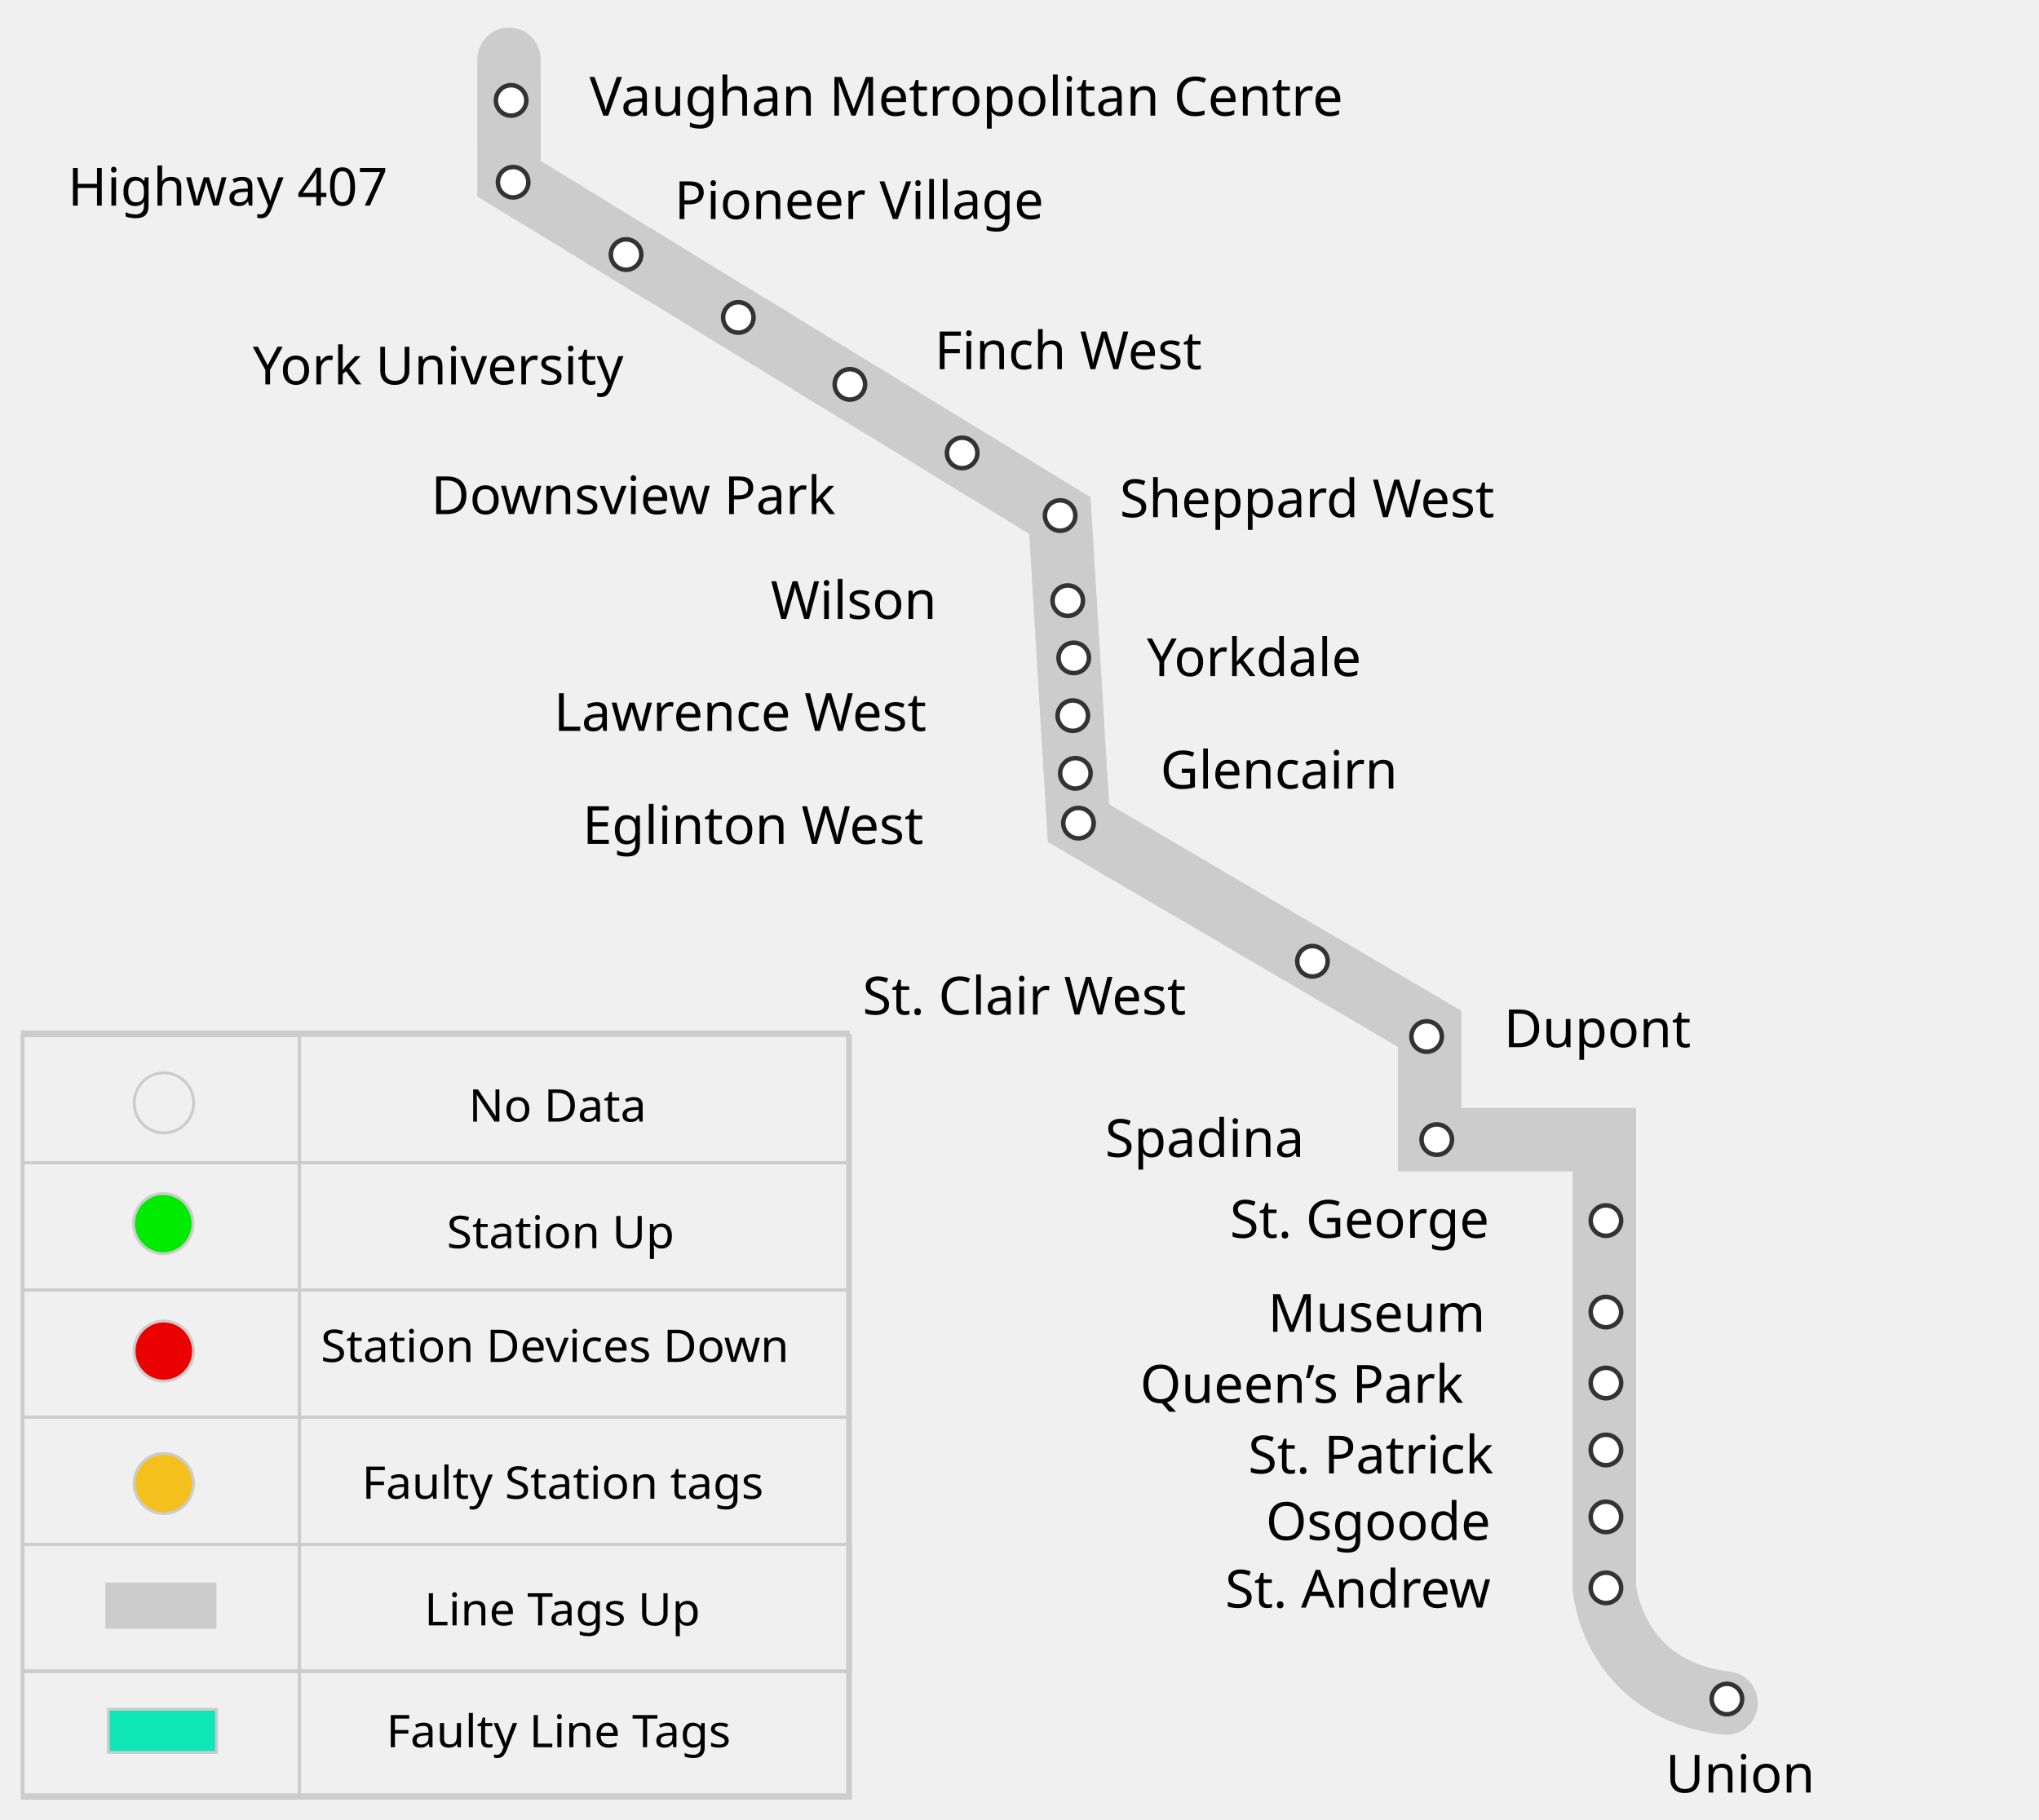
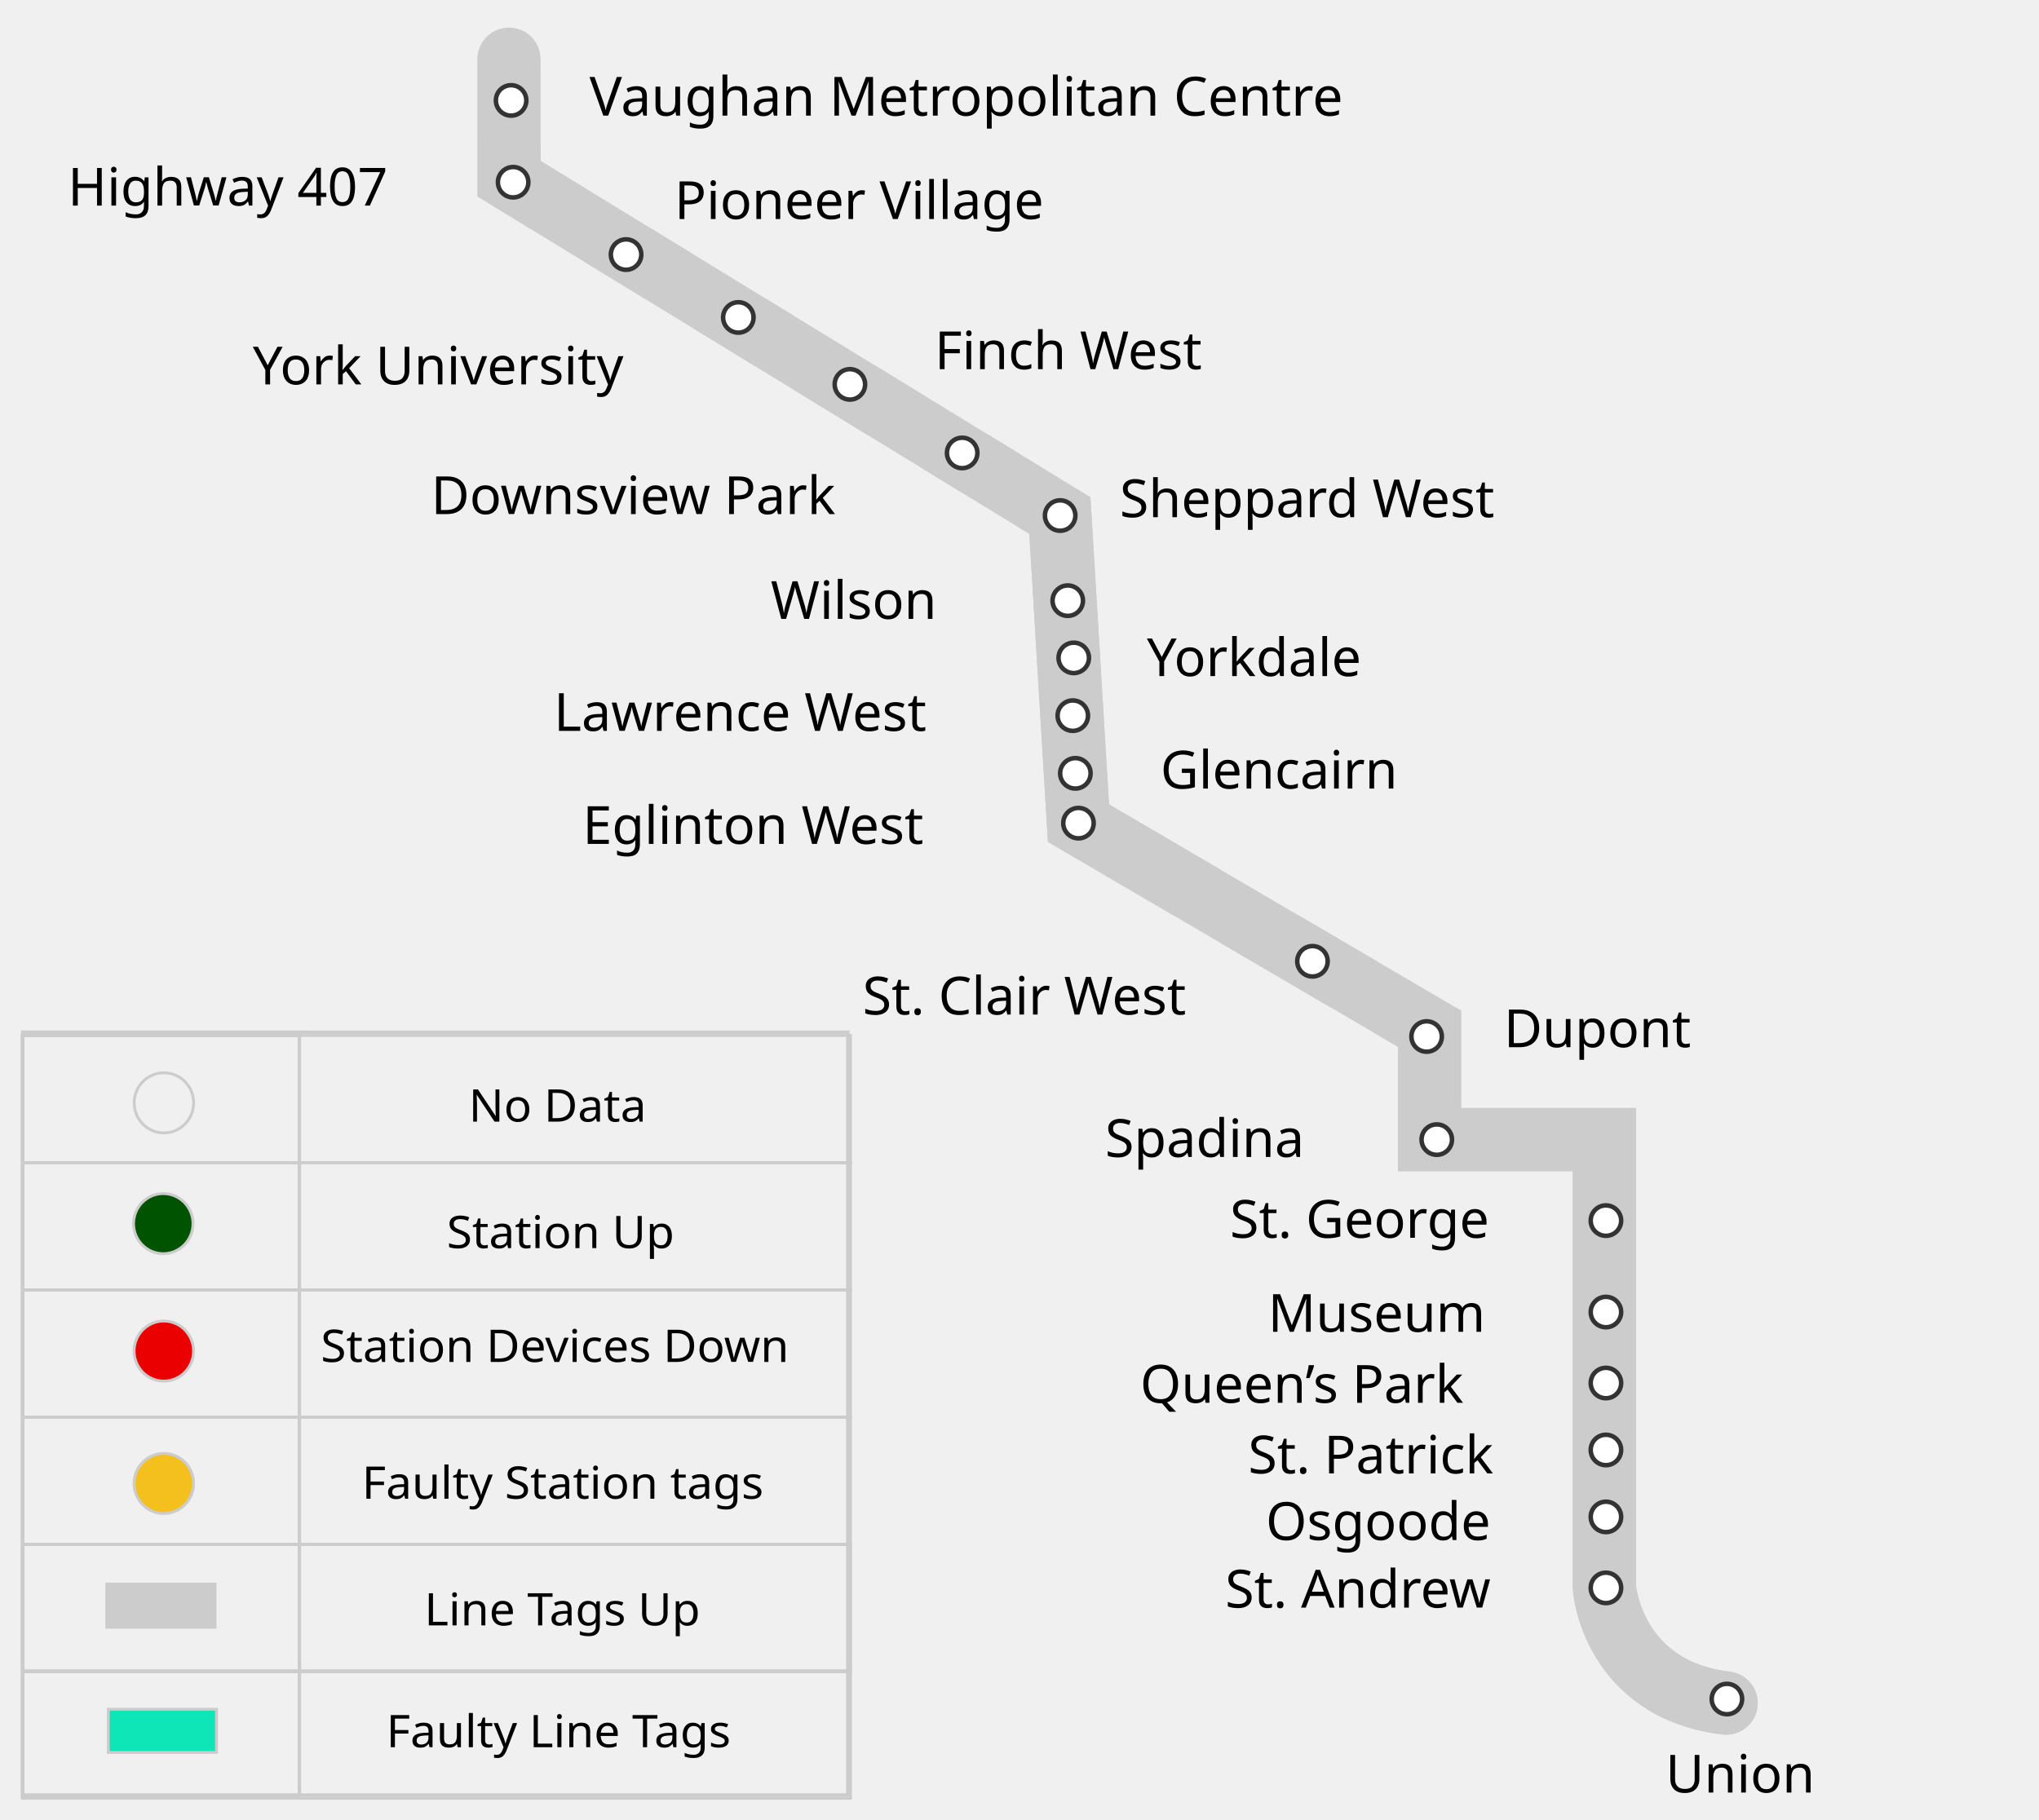
<svg xmlns="http://www.w3.org/2000/svg" version="1.1" id="Layer_1" x="0px" y="0px" width="451.477px" height="403px" viewBox="0 0 451.477 403" enable-background="new 0 0 451.477 403" xml:space="preserve">
  <defs id="defs95">
    <mask maskUnits="userSpaceOnUse" id="mask468">
      <rect style="fill:#ffd42a" id="rect470" width="20.328" height="15.186" x="105.817" y="16.058" />
    </mask>
    <clipPath clipPathUnits="userSpaceOnUse" id="clipPath696">
      <rect style="fill:#ffd42a" id="rect698" width="23.58" height="19.428" x="105.817" y="31.245" />
    </clipPath>
    <clipPath clipPathUnits="userSpaceOnUse" id="clipPath704">
      <rect style="fill:#ffd42a" id="rect706" width="23.811" height="15.422" x="129.397" y="50.673" />
    </clipPath>
    <clipPath clipPathUnits="userSpaceOnUse" id="clipPath712">
      <rect style="fill:#ffd42a" id="rect714" width="22.46" height="14.835" x="153.208" y="66.095" />
    </clipPath>
    <clipPath clipPathUnits="userSpaceOnUse" id="clipPath720">
      <rect style="fill:#ffd42a" id="rect722" width="27.921" height="15.371" x="175.668" y="80.93" />
    </clipPath>
    <clipPath clipPathUnits="userSpaceOnUse" id="clipPath728">
      <rect style="fill:#ffd42a" id="rect730" width="21.621" height="13.96" x="203.589" y="96.3" />
    </clipPath>
    <clipPath clipPathUnits="userSpaceOnUse" id="clipPath736">
      <rect style="fill:#ffd42a" id="rect738" width="20.14" height="15.08" x="225.21" y="110.26" />
    </clipPath>
    <clipPath clipPathUnits="userSpaceOnUse" id="clipPath744">
      <rect style="fill:#ffd42a" id="rect746" width="23.551" height="14.683" x="225.21" y="125.341" />
    </clipPath>
    <clipPath clipPathUnits="userSpaceOnUse" id="clipPath752">
      <rect style="fill:#ffd42a" id="rect754" width="23.128" height="12.629" x="225.21" y="140.024" />
    </clipPath>
    <clipPath clipPathUnits="userSpaceOnUse" id="clipPath760">
      <rect style="fill:#ffd42a" id="rect762" width="28.017" height="12.637" x="225.21" y="152.653" />
    </clipPath>
    <clipPath clipPathUnits="userSpaceOnUse" id="clipPath768">
      <rect style="fill:#ffd42a" id="rect770" width="29.013" height="11.654" x="225.21" y="165.29" />
    </clipPath>
    <clipPath clipPathUnits="userSpaceOnUse" id="clipPath776">
      <rect style="fill:#ffd42a" id="rect778" width="45.053" height="25.935" x="225.21" y="176.944" />
    </clipPath>
    <clipPath clipPathUnits="userSpaceOnUse" id="clipPath784">
      <rect style="fill:#ffd42a" id="rect786" width="34.442" height="20.303" x="270.263" y="202.879" />
    </clipPath>
    <clipPath clipPathUnits="userSpaceOnUse" id="clipPath792">
      <rect style="fill:#ffd42a" id="rect794" width="24.318" height="19.504" x="304.704" y="223.182" />
    </clipPath>
    <clipPath clipPathUnits="userSpaceOnUse" id="clipPath800">
      <rect style="fill:#ffd42a" id="rect802" width="39.153" height="20.3" x="304.704" y="242.685" />
    </clipPath>
    <clipPath clipPathUnits="userSpaceOnUse" id="clipPath810">
      <rect style="fill:#ffd42a" id="rect812" width="25.038" height="37.601" x="343.857" y="242.685" />
    </clipPath>
    <clipPath clipPathUnits="userSpaceOnUse" id="clipPath818">
      <rect style="fill:#ffd42a" id="rect820" width="26.431" height="19.362" x="343.857" y="280.287" />
    </clipPath>
    <clipPath clipPathUnits="userSpaceOnUse" id="clipPath826">
      <rect style="fill:#ffd42a" id="rect828" width="23.973" height="14.342" x="343.857" y="299.649" />
    </clipPath>
    <clipPath clipPathUnits="userSpaceOnUse" id="clipPath834">
      <rect style="fill:#ffd42a" id="rect836" width="26.164" height="15.457" x="343.857" y="313.991" />
    </clipPath>
    <clipPath clipPathUnits="userSpaceOnUse" id="clipPath842">
      <rect style="fill:#ffd42a" id="rect844" width="26.052" height="15.4" x="343.857" y="329.448" />
    </clipPath>
    <clipPath clipPathUnits="userSpaceOnUse" id="clipPath850">
      <rect style="fill:#ffd42a" id="rect852" width="39.676" height="22.66" x="343.857" y="344.848" />
    </clipPath>
    <clipPath clipPathUnits="userSpaceOnUse" id="clipPath858">
      <rect style="fill:#ffd42a" id="rect860" width="45.782" height="17.585" x="343.857" y="367.508" />
    </clipPath>
  </defs>
  <path fill="none" stroke="#cccccc" stroke-width="14" stroke-linecap="round" stroke-miterlimit="10" d="m 112.696,13.114 v 26.453 l 121.982,74.61 4.117,68.125 77.736,45.531 v 24.56 h 38.715 v 99.279 c 0,0 1.703,22.45 26.949,25.514" id="path2" style="display:inline" />
  <text id="highway_407_txt" transform="matrix(1 0 0 1 15.0283 45.5273)" font-family="'MyriadPro-Regular'" font-size="11.679">Highway 407</text>
  <text id="york_university_txt" transform="matrix(1 0 0 1 55.9736 85.1318)" font-family="'MyriadPro-Regular'" font-size="11.679">York University</text>
  <text id="downsview_park_txt" transform="matrix(1 0 0 1 95.4551 113.8555)" font-family="'MyriadPro-Regular'" font-size="11.679">Downsview Park</text>
  <text id="wilson_txt" transform="matrix(1 0 0 1 170.6484 137.0654)" font-family="'MyriadPro-Regular'" font-size="11.679">Wilson</text>
  <text id="lawrence_west_txt" transform="matrix(1 0 0 1 122.6436 161.8711)" font-family="'MyriadPro-Regular'" font-size="11.679">Lawrence West</text>
  <text id="eglinton_west_txt" transform="matrix(1 0 0 1 129.0078 186.9014)" font-family="'MyriadPro-Regular'" font-size="11.679">Eglinton West</text>
  <text id="st_clair_west_txt" transform="matrix(1 0 0 1 190.9902 224.6914)" font-family="'MyriadPro-Regular'" font-size="11.679">St. Clair West</text>
  <text id="spadina_txt" transform="matrix(1 0 0 1 244.686 256.2373)" font-family="'MyriadPro-Regular'" font-size="11.679">Spadina</text>
  <text id="st_george_txt" transform="matrix(1 0 0 1 272.3267 274.1406)" font-family="'MyriadPro-Regular'" font-size="11.679">St. George</text>
  <text id="museum_txt" transform="matrix(1 0 0 1 280.7642 294.9561)" font-family="'MyriadPro-Regular'" font-size="11.679">Museum</text>
  <text id="queens_park_txt" transform="matrix(1 0 0 1 252.4399 310.6777)" font-family="'MyriadPro-Regular'" font-size="11.679">Queen’s Park</text>
  <text id="st_patrick_txt" transform="matrix(1 0 0 1 276.3677 326.3213)" font-family="'MyriadPro-Regular'" font-size="11.679">St. Patrick</text>
  <text id="osgoode_txt" transform="matrix(1 0 0 1 280.2661 341.0713)" font-family="'MyriadPro-Regular'" font-size="11.679">Osgoode</text>
  <text id="st_andrew_txt" transform="matrix(1 0 0 1 271.2778 356.0439)" font-family="'MyriadPro-Regular'" font-size="11.679">St. Andrew</text>
  <text id="union_txt" transform="matrix(1 0 0 1 368.8032 396.9951)" font-family="'MyriadPro-Regular'" font-size="11.679">Union</text>
  <text id="glencairn_txt" transform="translate(256.936,174.6465)" font-family="MyriadPro-Regular" font-size="11.679px" style="display:inline">Glencairn</text>
  <text id="yorkdale_txt" transform="translate(253.9341,149.7383)" font-family="MyriadPro-Regular" font-size="11.679px" style="display:inline">Yorkdale</text>
  <text id="sheppardwest_txt" transform="translate(247.9341,114.5469)" font-family="MyriadPro-Regular" font-size="11.679px" style="display:inline">Sheppard West</text>
  <text id="finch_west_txt" transform="translate(206.9609,81.7617)" font-family="MyriadPro-Regular" font-size="11.679px" style="display:inline">Finch West</text>
  <text id="pioneer_village_txt" transform="translate(149.3525,48.5078)" font-family="MyriadPro-Regular" font-size="11.679px" style="display:inline">Pioneer Village</text>
  <text id="voughan_metropolitan_centre_txt" transform="translate(130.5273,25.6133)" font-family="MyriadPro-Semibold" font-size="11.979px" style="display:inline">Vaughan Metropolitan Centre</text>
  <text id="dupont_txt" transform="translate(332.9907,231.9277)" font-family="MyriadPro-Regular" font-size="11.679px" style="display:inline">Dupont</text>
  <g id="layer1">
    <path fill="none" stroke="#cccccc" stroke-width="14" stroke-linecap="round" stroke-miterlimit="10" d="m 112.696,13.114 v 26.453 l 121.982,74.61 4.117,68.125 77.736,45.531 v 24.56 h 38.715 v 99.279 c 0,0 1.703,22.45 26.949,25.514" id="VMC" style="display:inline" mask="url(#mask468)" />
    <path fill="none" stroke="#cccccc" stroke-width="14" stroke-linecap="round" stroke-miterlimit="10" d="m 112.696,13.114 v 26.453 l 121.982,74.61 4.117,68.125 77.736,45.531 v 24.56 h 38.715 v 99.279 c 0,0 1.703,22.45 26.949,25.514" id="407" style="display:inline" clip-path="url(#clipPath696)" />
    <path fill="none" stroke="#cccccc" stroke-width="14" stroke-linecap="round" stroke-miterlimit="10" d="m 112.696,13.114 v 26.453 l 121.982,74.61 4.117,68.125 77.736,45.531 v 24.56 h 38.715 v 99.279 c 0,0 1.703,22.45 26.949,25.514" id="PNV" style="display:inline" clip-path="url(#clipPath704)" />
    <path fill="none" stroke="#cccccc" stroke-width="14" stroke-linecap="round" stroke-miterlimit="10" d="m 112.696,13.114 v 26.453 l 121.982,74.61 4.117,68.125 77.736,45.531 v 24.56 h 38.715 v 99.279 c 0,0 1.703,22.45 26.949,25.514" id="YKU" style="display:inline" clip-path="url(#clipPath712)" />
    <path fill="none" stroke="#cccccc" stroke-width="14" stroke-linecap="round" stroke-miterlimit="10" d="m 112.696,13.114 v 26.453 l 121.982,74.61 4.117,68.125 77.736,45.531 v 24.56 h 38.715 v 99.279 c 0,0 1.703,22.45 26.949,25.514" id="FNW" style="display:inline" clip-path="url(#clipPath720)" />
    <path fill="none" stroke="#cccccc" stroke-width="14" stroke-linecap="round" stroke-miterlimit="10" d="m 112.696,13.114 v 26.453 l 121.982,74.61 4.117,68.125 77.736,45.531 v 24.56 h 38.715 v 99.279 c 0,0 1.703,22.45 26.949,25.514" id="DWP" style="display:inline" clip-path="url(#clipPath728)" />
    <path fill="none" stroke="#cccccc" stroke-width="14" stroke-linecap="round" stroke-miterlimit="10" d="m 112.696,13.114 v 26.453 l 121.982,74.61 4.117,68.125 77.736,45.531 v 24.56 h 38.715 v 99.279 c 0,0 1.703,22.45 26.949,25.514" id="SHW" style="display:inline" clip-path="url(#clipPath736)" />
    <path fill="none" stroke="#cccccc" stroke-width="14" stroke-linecap="round" stroke-miterlimit="10" d="m 112.696,13.114 v 26.453 l 121.982,74.61 4.117,68.125 77.736,45.531 v 24.56 h 38.715 v 99.279 c 0,0 1.703,22.45 26.949,25.514" id="WIL" style="display:inline" clip-path="url(#clipPath744)" />
    <path fill="none" stroke="#cccccc" stroke-width="14" stroke-linecap="round" stroke-miterlimit="10" d="m 112.696,13.114 v 26.453 l 121.982,74.61 4.117,68.125 77.736,45.531 v 24.56 h 38.715 v 99.279 c 0,0 1.703,22.45 26.949,25.514" id="YKD" style="display:inline" clip-path="url(#clipPath752)" />
    <path fill="none" stroke="#cccccc" stroke-width="14" stroke-linecap="round" stroke-miterlimit="10" d="m 112.696,13.114 v 26.453 l 121.982,74.61 4.117,68.125 77.736,45.531 v 24.56 h 38.715 v 99.279 c 0,0 1.703,22.45 26.949,25.514" id="LWW" style="display:inline" clip-path="url(#clipPath760)" />
    <path fill="none" stroke="#cccccc" stroke-width="14" stroke-linecap="round" stroke-miterlimit="10" d="m 112.696,13.114 v 26.453 l 121.982,74.61 4.117,68.125 77.736,45.531 v 24.56 h 38.715 v 99.279 c 0,0 1.703,22.45 26.949,25.514" id="GLN" style="display:inline" clip-path="url(#clipPath768)" />
    <path fill="none" stroke="#cccccc" stroke-width="14" stroke-linecap="round" stroke-miterlimit="10" d="m 112.696,13.114 v 26.453 l 121.982,74.61 4.117,68.125 77.736,45.531 v 24.56 h 38.715 v 99.279 c 0,0 1.703,22.45 26.949,25.514" id="CED" style="display:inline" clip-path="url(#clipPath776)" />
    <path fill="none" stroke="#cccccc" stroke-width="14" stroke-linecap="round" stroke-miterlimit="10" d="m 112.696,13.114 v 26.453 l 121.982,74.61 4.117,68.125 77.736,45.531 v 24.56 h 38.715 v 99.279 c 0,0 1.703,22.45 26.949,25.514" id="SCW" style="display:inline" clip-path="url(#clipPath784)" />
    <path fill="none" stroke="#cccccc" stroke-width="14" stroke-linecap="round" stroke-miterlimit="10" d="m 112.696,13.114 v 26.453 l 121.982,74.61 4.117,68.125 77.736,45.531 v 24.56 h 38.715 v 99.279 c 0,0 1.703,22.45 26.949,25.514" id="DUP" style="display:inline" clip-path="url(#clipPath792)" />
    <path fill="none" stroke="#cccccc" stroke-width="14" stroke-linecap="round" stroke-miterlimit="10" d="m 112.696,13.114 v 26.453 l 121.982,74.61 4.117,68.125 77.736,45.531 v 24.56 h 38.715 v 99.279 c 0,0 1.703,22.45 26.949,25.514" id="SPA" style="display:inline" clip-path="url(#clipPath800)" />
    <path fill="none" stroke="#cccccc" stroke-width="14" stroke-linecap="round" stroke-miterlimit="10" d="m 112.696,13.114 v 26.453 l 121.982,74.61 4.117,68.125 77.736,45.531 v 24.56 h 38.715 v 99.279 c 0,0 1.703,22.45 26.949,25.514" id="STG" style="display:inline" clip-path="url(#clipPath810)" />
    <path fill="none" stroke="#cccccc" stroke-width="14" stroke-linecap="round" stroke-miterlimit="10" d="m 112.696,13.114 v 26.453 l 121.982,74.61 4.117,68.125 77.736,45.531 v 24.56 h 38.715 v 99.279 c 0,0 1.703,22.45 26.949,25.514" id="MUS" style="display:inline" clip-path="url(#clipPath818)" />
    <path fill="none" stroke="#cccccc" stroke-width="14" stroke-linecap="round" stroke-miterlimit="10" d="m 112.696,13.114 v 26.453 l 121.982,74.61 4.117,68.125 77.736,45.531 v 24.56 h 38.715 v 99.279 c 0,0 1.703,22.45 26.949,25.514" id="QNP" style="display:inline" clip-path="url(#clipPath826)" />
    <path fill="none" stroke="#cccccc" stroke-width="14" stroke-linecap="round" stroke-miterlimit="10" d="m 112.696,13.114 v 26.453 l 121.982,74.61 4.117,68.125 77.736,45.531 v 24.56 h 38.715 v 99.279 c 0,0 1.703,22.45 26.949,25.514" id="STP" style="display:inline" clip-path="url(#clipPath834)" />
    <path fill="none" stroke="#cccccc" stroke-width="14" stroke-linecap="round" stroke-miterlimit="10" d="m 112.696,13.114 v 26.453 l 121.982,74.61 4.117,68.125 77.736,45.531 v 24.56 h 38.715 v 99.279 c 0,0 1.703,22.45 26.949,25.514" id="OSG" style="display:inline" clip-path="url(#clipPath842)" />
    <path fill="none" stroke="#cccccc" stroke-width="14" stroke-linecap="round" stroke-miterlimit="10" d="m 112.696,13.114 v 26.453 l 121.982,74.61 4.117,68.125 77.736,45.531 v 24.56 h 38.715 v 99.279 c 0,0 1.703,22.45 26.949,25.514" id="STA" style="display:inline" clip-path="url(#clipPath850)" />
    <path fill="none" stroke="#cccccc" stroke-width="14" stroke-linecap="round" stroke-miterlimit="10" d="m 112.696,13.114 v 26.453 l 121.982,74.61 4.117,68.125 77.736,45.531 v 24.56 h 38.715 v 99.279 c 0,0 1.703,22.45 26.949,25.514" id="UNI" style="display:inline" clip-path="url(#clipPath858)" />
    <rect style="fill:none;stroke:#cccccc;stroke-width:0.761" id="rect1118" width="182.693" height="168.95" x="5.041" y="228.599" />
    <rect style="fill:none;stroke:#cccccc;stroke-width:0.76" id="rect1653" width="61.319" height="168.647" x="4.978" y="229.328" />
    <rect style="fill:none;stroke:#cccccc;stroke-width:0.634" id="rect1655" width="183.335" height="28.183" x="4.978" y="229.328" />
    <rect style="fill:none;stroke:#cccccc;stroke-width:0.634" id="rect1737" width="183.335" height="28.183" x="4.978" y="285.694" />
    <rect style="fill:none;stroke:#cccccc;stroke-width:0.634" id="rect1741" width="183.335" height="28.183" x="4.978" y="257.511" />
    <rect style="fill:none;stroke:#cccccc;stroke-width:0.634" id="rect1743" width="183.335" height="28.183" x="4.979" y="342.06" />
    <rect style="fill:none;stroke:#cccccc;stroke-width:0.632" id="rect1745" width="183.337" height="28.021" x="4.977" y="342.06" />
    <ellipse style="fill:none;fill-opacity:0;stroke:#cccccc;stroke-width:0.634" id="path1817" cx="36.293" cy="244.254" rx="6.584" ry="6.658" />
-     <ellipse style="fill:#00eb00;fill-opacity:1;stroke:#cccccc;stroke-width:0.634" id="path1817-3" cx="36.152" cy="271.001" rx="6.584" ry="6.658" />
+     <ellipse style="fill:#005300;fill-opacity:1;stroke:#cccccc;stroke-width:0.634" id="path1817-3" cx="36.152" cy="271.001" rx="6.584" ry="6.658" />
    <ellipse style="fill:#eb0000;fill-opacity:1;stroke:#cccccc;stroke-width:0.634" id="path1817-6" cx="36.27" cy="299.221" rx="6.584" ry="6.658" />
    <ellipse style="fill:#f3c01e;fill-opacity:1;stroke:#cccccc;stroke-width:0.634" id="path1817-7" cx="36.27" cy="328.544" rx="6.584" ry="6.658" />
    <rect style="fill:none;stroke:#cccccc;stroke-width:0.634" id="rect1743-3" width="183.335" height="28.183" x="4.979" y="370.08" />
    <rect style="fill:none;stroke:#cccccc;stroke-width:0.634" id="rect7959" width="183.335" height="28.183" x="4.979" y="313.876" />
    <text class="mainSubwayview" id="dupont_txt-8-04" font-family="MyriadPro-Regular" font-size="78" style="font-size:10.111px;display:inline;fill:#000000;stroke-width:0.144" x="79.044" y="336.485" transform="scale(1.013724,0.9864613)">Faulty Station tags</text>
    <text class="mainSubwayview" id="dupont_txt-8-4" font-family="MyriadPro-Regular" font-size="78" style="font-size:10.111px;display:inline;fill:#000000;stroke-width:0.144" x="92.685" y="364.921" transform="scale(1.013724,0.9864613)">Line Tags Up</text>
    <text class="mainSubwayview" id="dupont_txt-8-44" font-family="MyriadPro-Regular" font-size="78" style="font-size:10.111px;display:inline;fill:#000000;stroke-width:0.144" x="84.373" y="392.274" transform="scale(1.013724,0.9864613)">Faulty Line Tags</text>
    <text class="mainSubwayview" id="text8094-7" font-family="MyriadPro-Regular" font-size="78" style="font-size:10.111px;display:inline;fill:#000000;stroke-width:0.144" x="70.063" y="305.768" transform="scale(1.013724,0.9864613)">Station Devices Down</text>
    <text class="mainSubwayview" id="text8096-6" font-family="MyriadPro-Regular" font-size="78" style="font-size:10.111px;display:inline;fill:#000000;stroke-width:0.144" x="102.371" y="251.815" transform="scale(1.013724,0.9864613)">No Data</text>
    <text class="mainSubwayview" id="text8098-3" font-family="MyriadPro-Regular" font-size="78" style="font-size:10.111px;display:inline;fill:#000000;stroke-width:0.144" x="97.578" y="280.219" transform="scale(1.013724,0.9864613)">Station Up</text>
    <rect style="fill:#cccccc;fill-opacity:1;stroke:#cccccc;stroke-width:0.634" id="rect1139" width="23.964" height="9.575" x="23.647" y="350.811" />
    <rect style="fill:#0ee6b7;fill-opacity:1;stroke:#cccccc;stroke-width:0.634" id="rect1139-3" width="23.964" height="9.575" x="23.978" y="378.544" />
  </g>
  <g id="layer2" style="display:inline">
    <circle id="wilson" fill="#ffffff" stroke="#333333" stroke-linecap="round" stroke-miterlimit="10" cx="236.424" cy="133.031" r="3.37">
</circle>
    <circle id="lawrence_west" fill="#ffffff" stroke="#333333" stroke-linecap="round" stroke-miterlimit="10" cx="237.54" cy="158.498" r="3.369">
</circle>
    <circle id="glencairn" fill="#ffffff" stroke="#333333" stroke-linecap="round" stroke-miterlimit="10" cx="238.11" cy="171.273" r="3.37">
</circle>
    <circle id="yorkdale" fill="#ffffff" stroke="#333333" stroke-linecap="round" stroke-miterlimit="10" cx="237.749" cy="145.703" r="3.369">
</circle>
    <circle id="eglinton_west" fill="#ffffff" stroke="#333333" stroke-linecap="round" stroke-miterlimit="10" cx="238.795" cy="182.301" r="3.369">
</circle>
    <circle id="sheppardwest" fill="#ffffff" stroke="#333333" stroke-linecap="round" stroke-miterlimit="10" cx="234.738" cy="114.177" r="3.369">
</circle>
    <circle id="downsview_park" fill="#ffffff" stroke="#333333" stroke-linecap="round" stroke-miterlimit="10" cx="213.042" cy="100.314" r="3.369">
</circle>
    <circle id="finch_west" fill="#ffffff" stroke="#333333" stroke-linecap="round" stroke-miterlimit="10" cx="188.186" cy="85.128" r="3.369">
</circle>
    <circle id="york_university" fill="#ffffff" stroke="#333333" stroke-linecap="round" stroke-miterlimit="10" cx="163.48" cy="70.304" r="3.369">
</circle>
    <circle id="spadina" fill="#ffffff" stroke="#333333" stroke-linecap="round" stroke-miterlimit="10" cx="318.131" cy="252.391" r="3.369">
</circle>
    <circle id="st_clair_west" fill="#ffffff" stroke="#333333" stroke-linecap="round" stroke-miterlimit="10" cx="290.604" cy="212.898" r="3.369">
</circle>
    <circle id="st_george" fill="#ffffff" stroke="#333333" stroke-linecap="round" stroke-miterlimit="10" cx="355.586" cy="270.33" r="3.369">
</circle>
    <circle id="museum" fill="#ffffff" stroke="#333333" stroke-linecap="round" stroke-miterlimit="10" cx="355.586" cy="290.582" r="3.369">
</circle>
    <circle id="queens_park" fill="#ffffff" stroke="#333333" stroke-linecap="round" stroke-miterlimit="10" cx="355.586" cy="306.303" r="3.369">
</circle>
    <circle id="pioneer_village" fill="#ffffff" stroke="#333333" stroke-linecap="round" stroke-miterlimit="10" cx="138.624" cy="56.379" r="3.369">
</circle>
    <circle id="highway_407" fill="#ffffff" stroke="#333333" stroke-linecap="round" stroke-miterlimit="10" cx="113.619" cy="40.357" r="3.369">
</circle>
    <circle id="st_patrick" fill="#ffffff" stroke="#333333" stroke-linecap="round" stroke-miterlimit="10" cx="355.586" cy="321.126" r="3.369">
</circle>
    <circle id="dupont" fill="#ffffff" stroke="#333333" stroke-linecap="round" stroke-miterlimit="10" cx="315.885" cy="229.557" r="3.369">
</circle>
    <circle id="osgoode" fill="#ffffff" stroke="#333333" stroke-linecap="round" stroke-miterlimit="10" cx="355.586" cy="335.949" r="3.369">
</circle>
    <circle id="st_andrew" fill="#ffffff" stroke="#333333" stroke-linecap="round" stroke-miterlimit="10" cx="355.586" cy="351.67" r="3.369">
</circle>
    <circle id="union" fill="#ffffff" stroke="#333333" stroke-linecap="round" stroke-miterlimit="10" cx="382.375" cy="376.288" r="3.369">
</circle>
    <circle id="voughan_metropolitan_centre" fill="#ffffff" stroke="#333333" stroke-linecap="round" stroke-miterlimit="10" cx="113.169" cy="22.24" r="3.369">
</circle>
  </g>
</svg>
